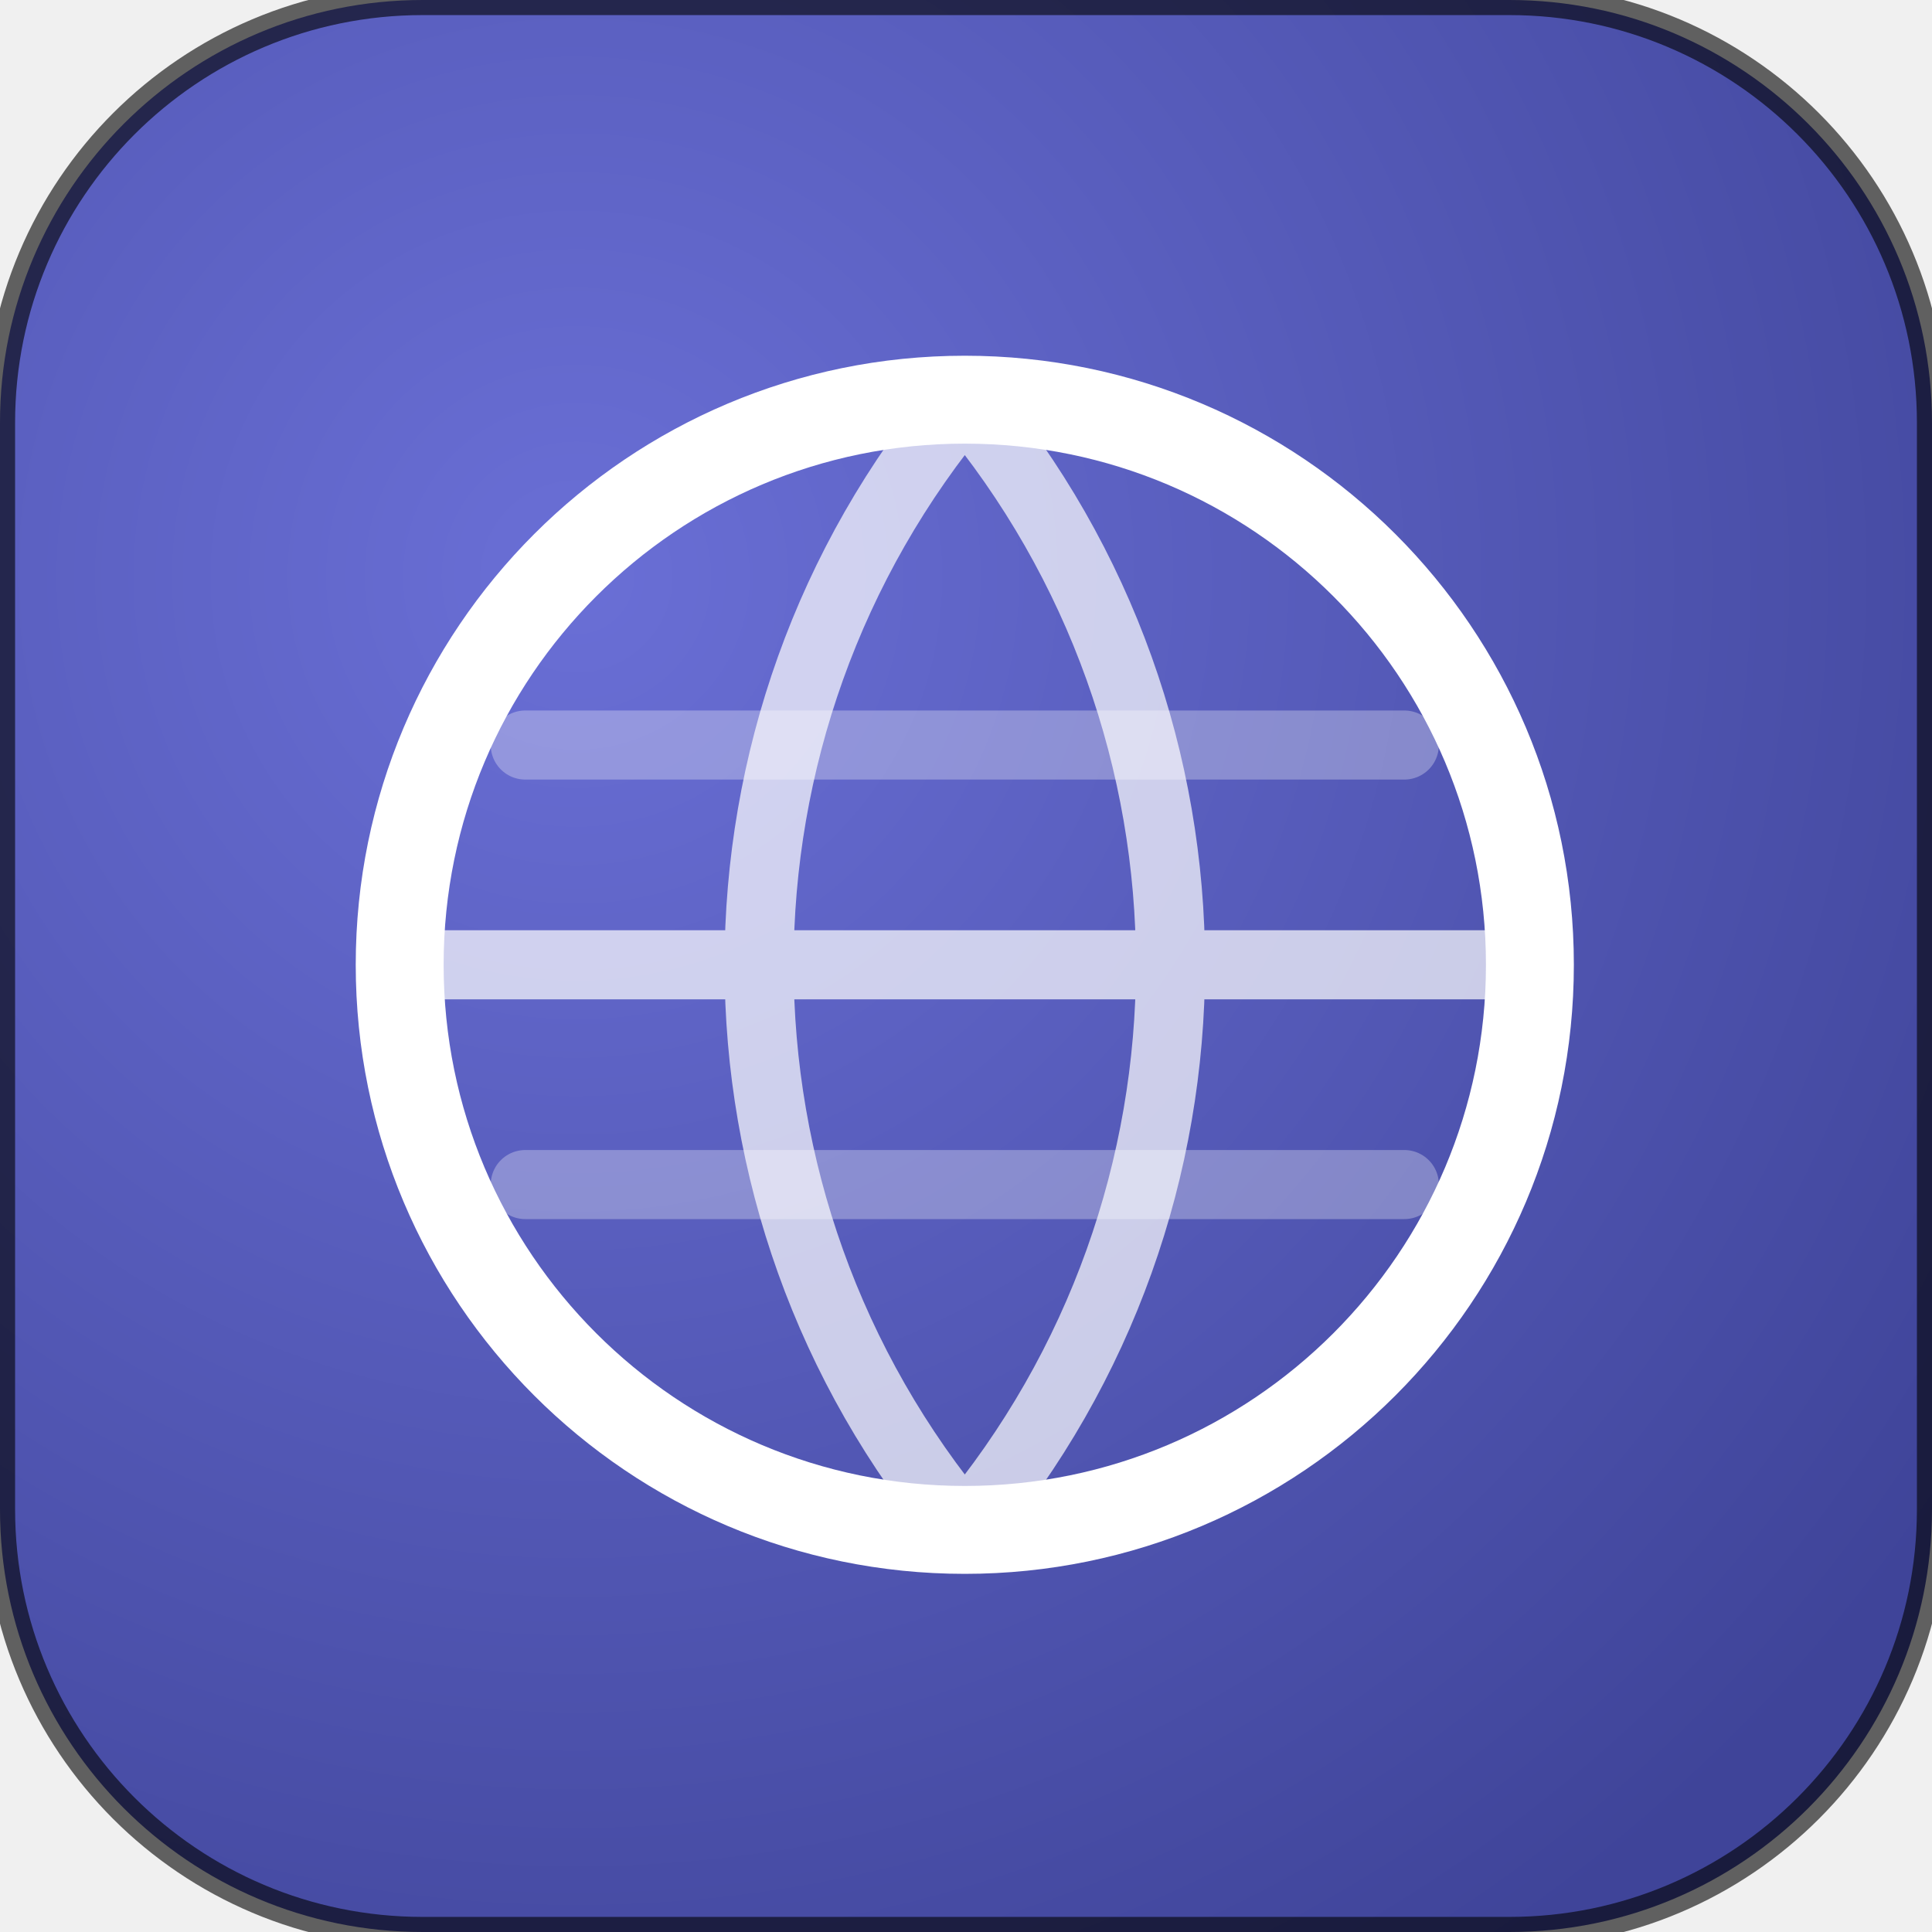
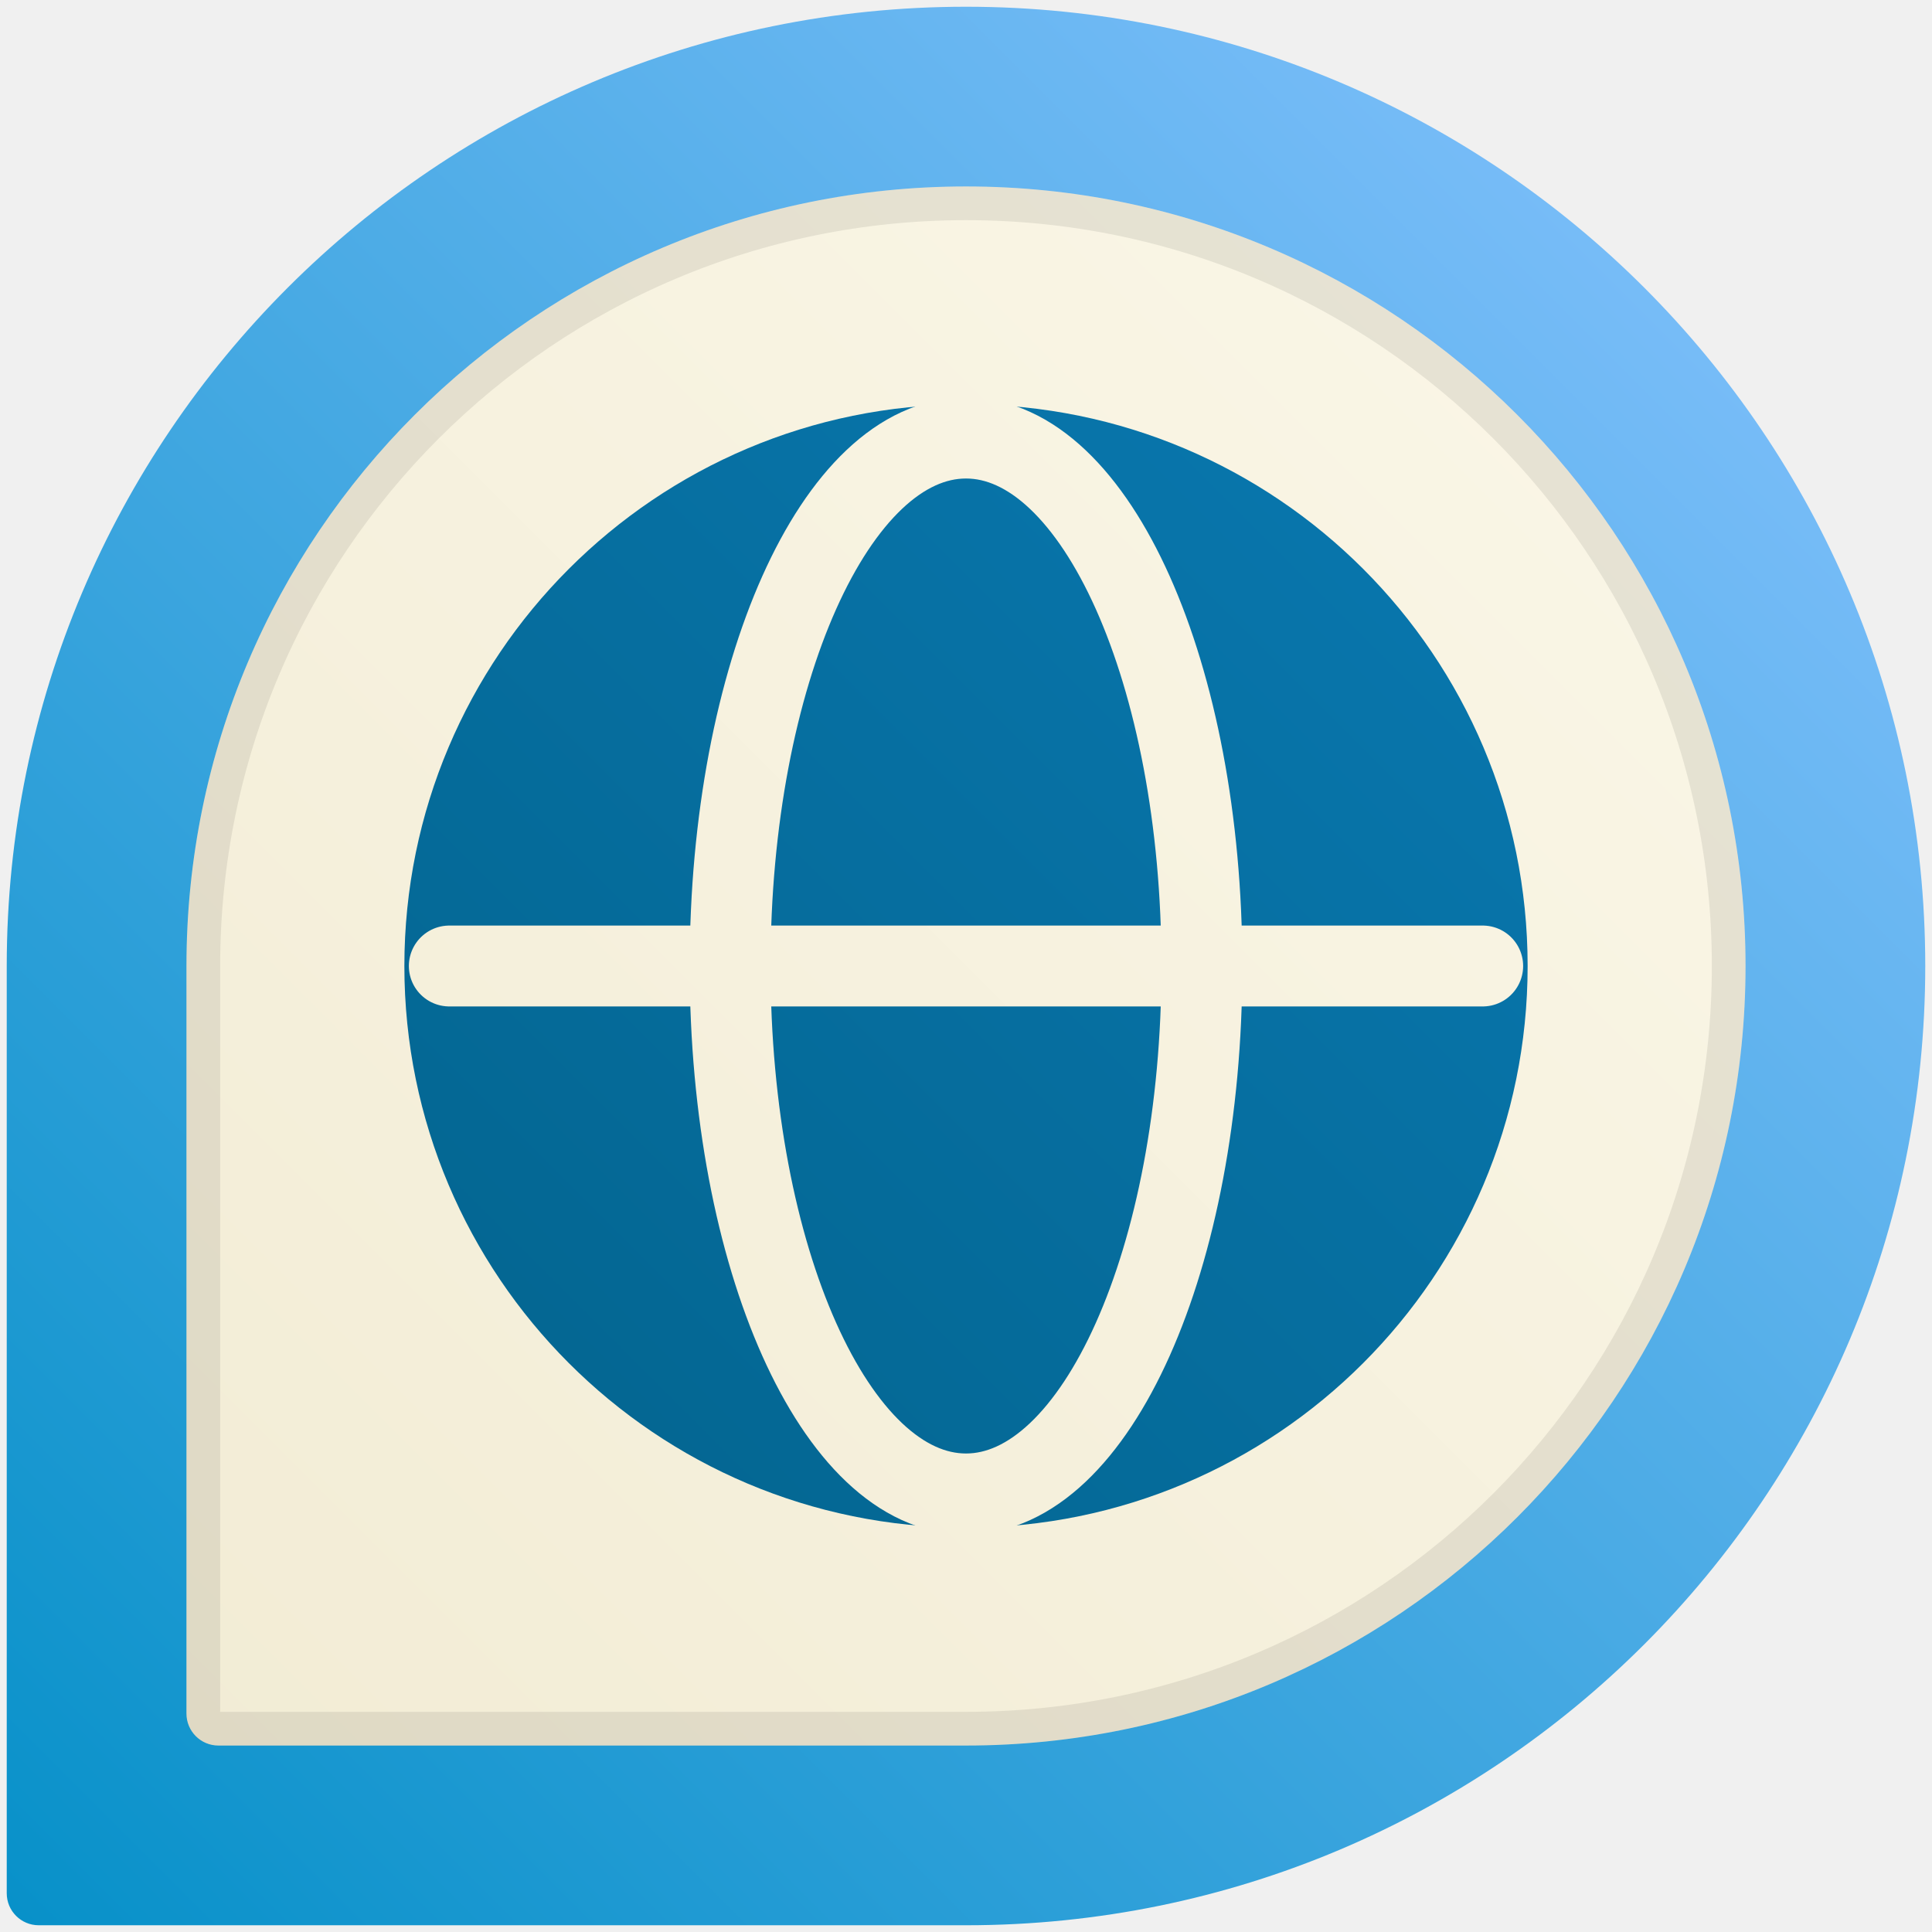
- <svg xmlns="http://www.w3.org/2000/svg" viewBox="0 0 64 64">
+ <svg xmlns="http://www.w3.org/2000/svg" width="86" height="86" viewBox="0 0 86 86">
  <defs>
-     <radialGradient id="bg" cx="0.3" cy="0.3" r="0.85">
-       <stop offset="0" stop-color="#6a6fd6" />
-       <stop offset="1" stop-color="#3f4499" />
+     <linearGradient id="gF" gradientUnits="userSpaceOnUse" x1="0.717" y1="85.283" x2="85.283" y2="0.717">
+       <stop offset="0" stop-color="#0891C9" />
+       <stop offset="1" stop-color="#89C3FF" />
+     </linearGradient>
+     <linearGradient id="gD" gradientUnits="userSpaceOnUse" x1="0.717" y1="85.283" x2="85.283" y2="0.717">
+       <stop offset="0" stop-color="#015D82" />
+       <stop offset="1" stop-color="#0B7FBC" />
+     </linearGradient>
+     <linearGradient id="gE" gradientUnits="userSpaceOnUse" x1="0.717" y1="85.283" x2="85.283" y2="0.717">
+       <stop offset="0" stop-color="#004564" />
+       <stop offset="1" stop-color="#056495" />
+     </linearGradient>
+     <linearGradient id="gL" gradientUnits="userSpaceOnUse" x1="0.717" y1="85.283" x2="85.283" y2="0.717">
+       <stop offset="0" stop-color="#0F7EAE" />
+       <stop offset="1" stop-color="#3FA1E0" />
+     </linearGradient>
+     <linearGradient id="gT" gradientUnits="userSpaceOnUse" x1="0.717" y1="85.283" x2="85.283" y2="0.717">
+       <stop offset="0" stop-color="#82C7F0" />
+       <stop offset="1" stop-color="#B2DEFF" />
+     </linearGradient>
+     <linearGradient id="gC" gradientUnits="userSpaceOnUse" x1="0.717" y1="85.283" x2="85.283" y2="0.717">
+       <stop offset="0" stop-color="#F1EBD3" />
+       <stop offset="1" stop-color="#FCF8EA" />
+     </linearGradient>
+     <radialGradient id="gR" gradientUnits="userSpaceOnUse" cx="40" cy="40" r="24">
+       <stop offset="0" stop-color="#3FA1E0" />
+       <stop offset="1" stop-color="#015D82" />
    </radialGradient>
  </defs>
-   <rect width="64" height="64" rx="14" fill="url(#bg)" />
-   <rect width="64" height="64" rx="14" fill="none" stroke="rgba(0,0,0,0.6)" stroke-width="1" />
-   <g transform="translate(7 7) scale(2.08)">
-     <circle cx="12" cy="12" r="9" stroke="#ffffff" stroke-width="1.4" fill="none" />
-     <path d="M3 12h18M12 3a14 14 0 0 1 0 18M12 3a14 14 0 0 0 0 18" stroke="#ffffff" stroke-width="1.1" stroke-linecap="round" fill="none" opacity="0.7" />
-     <path d="M5 8.5h14M5 15.5h14" stroke="#ffffff" stroke-width="1.1" stroke-linecap="round" fill="none" opacity="0.3" />
-   </g>
+   <path d="M43.000,0.300 H43.000 A42.700,42.700 0 0 1 85.700,43.000 V43.000 A42.700,42.700 0 0 1 43.000,85.700 H1.723 A1.423,1.423 0 0 1 0.300,84.277 V43.000 A42.700,42.700 0 0 1 43.000,0.300 Z" fill="url(#gF)" />
+   <path d="M43.000,8.300 H43.000 A34.700,34.700 0 0 1 77.700,43.000 V43.000 A34.700,34.700 0 0 1 43.000,77.700 H9.723 A1.423,1.423 0 0 1 8.300,76.277 V43.000 A34.700,34.700 0 0 1 43.000,8.300 Z" fill="url(#gC)" />
+   <clipPath id="face">
+     <path d="M43.000,8.300 H43.000 A34.700,34.700 0 0 1 77.700,43.000 V43.000 A34.700,34.700 0 0 1 43.000,77.700 H9.723 A1.423,1.423 0 0 1 8.300,76.277 V43.000 A34.700,34.700 0 0 1 43.000,8.300 Z" />
+   </clipPath>
+   <path d="M43.000,8.300 H43.000 A34.700,34.700 0 0 1 77.700,43.000 V43.000 A34.700,34.700 0 0 1 43.000,77.700 H9.723 A1.423,1.423 0 0 1 8.300,76.277 V43.000 A34.700,34.700 0 0 1 43.000,8.300 Z" fill="none" stroke="#000000" stroke-opacity="0.08" stroke-width="3" clip-path="url(#face)" />
+   <circle cx="43" cy="43" r="25" fill="url(#gD)" />
+   <path d="M43 19.5A10.5 23.5 0 0 1 43 66.5A10.5 23.5 0 0 1 43 19.5Z M20 43H66" fill="none" stroke="url(#gC)" stroke-width="3.6" stroke-linecap="round" stroke-linejoin="round" />
</svg>
